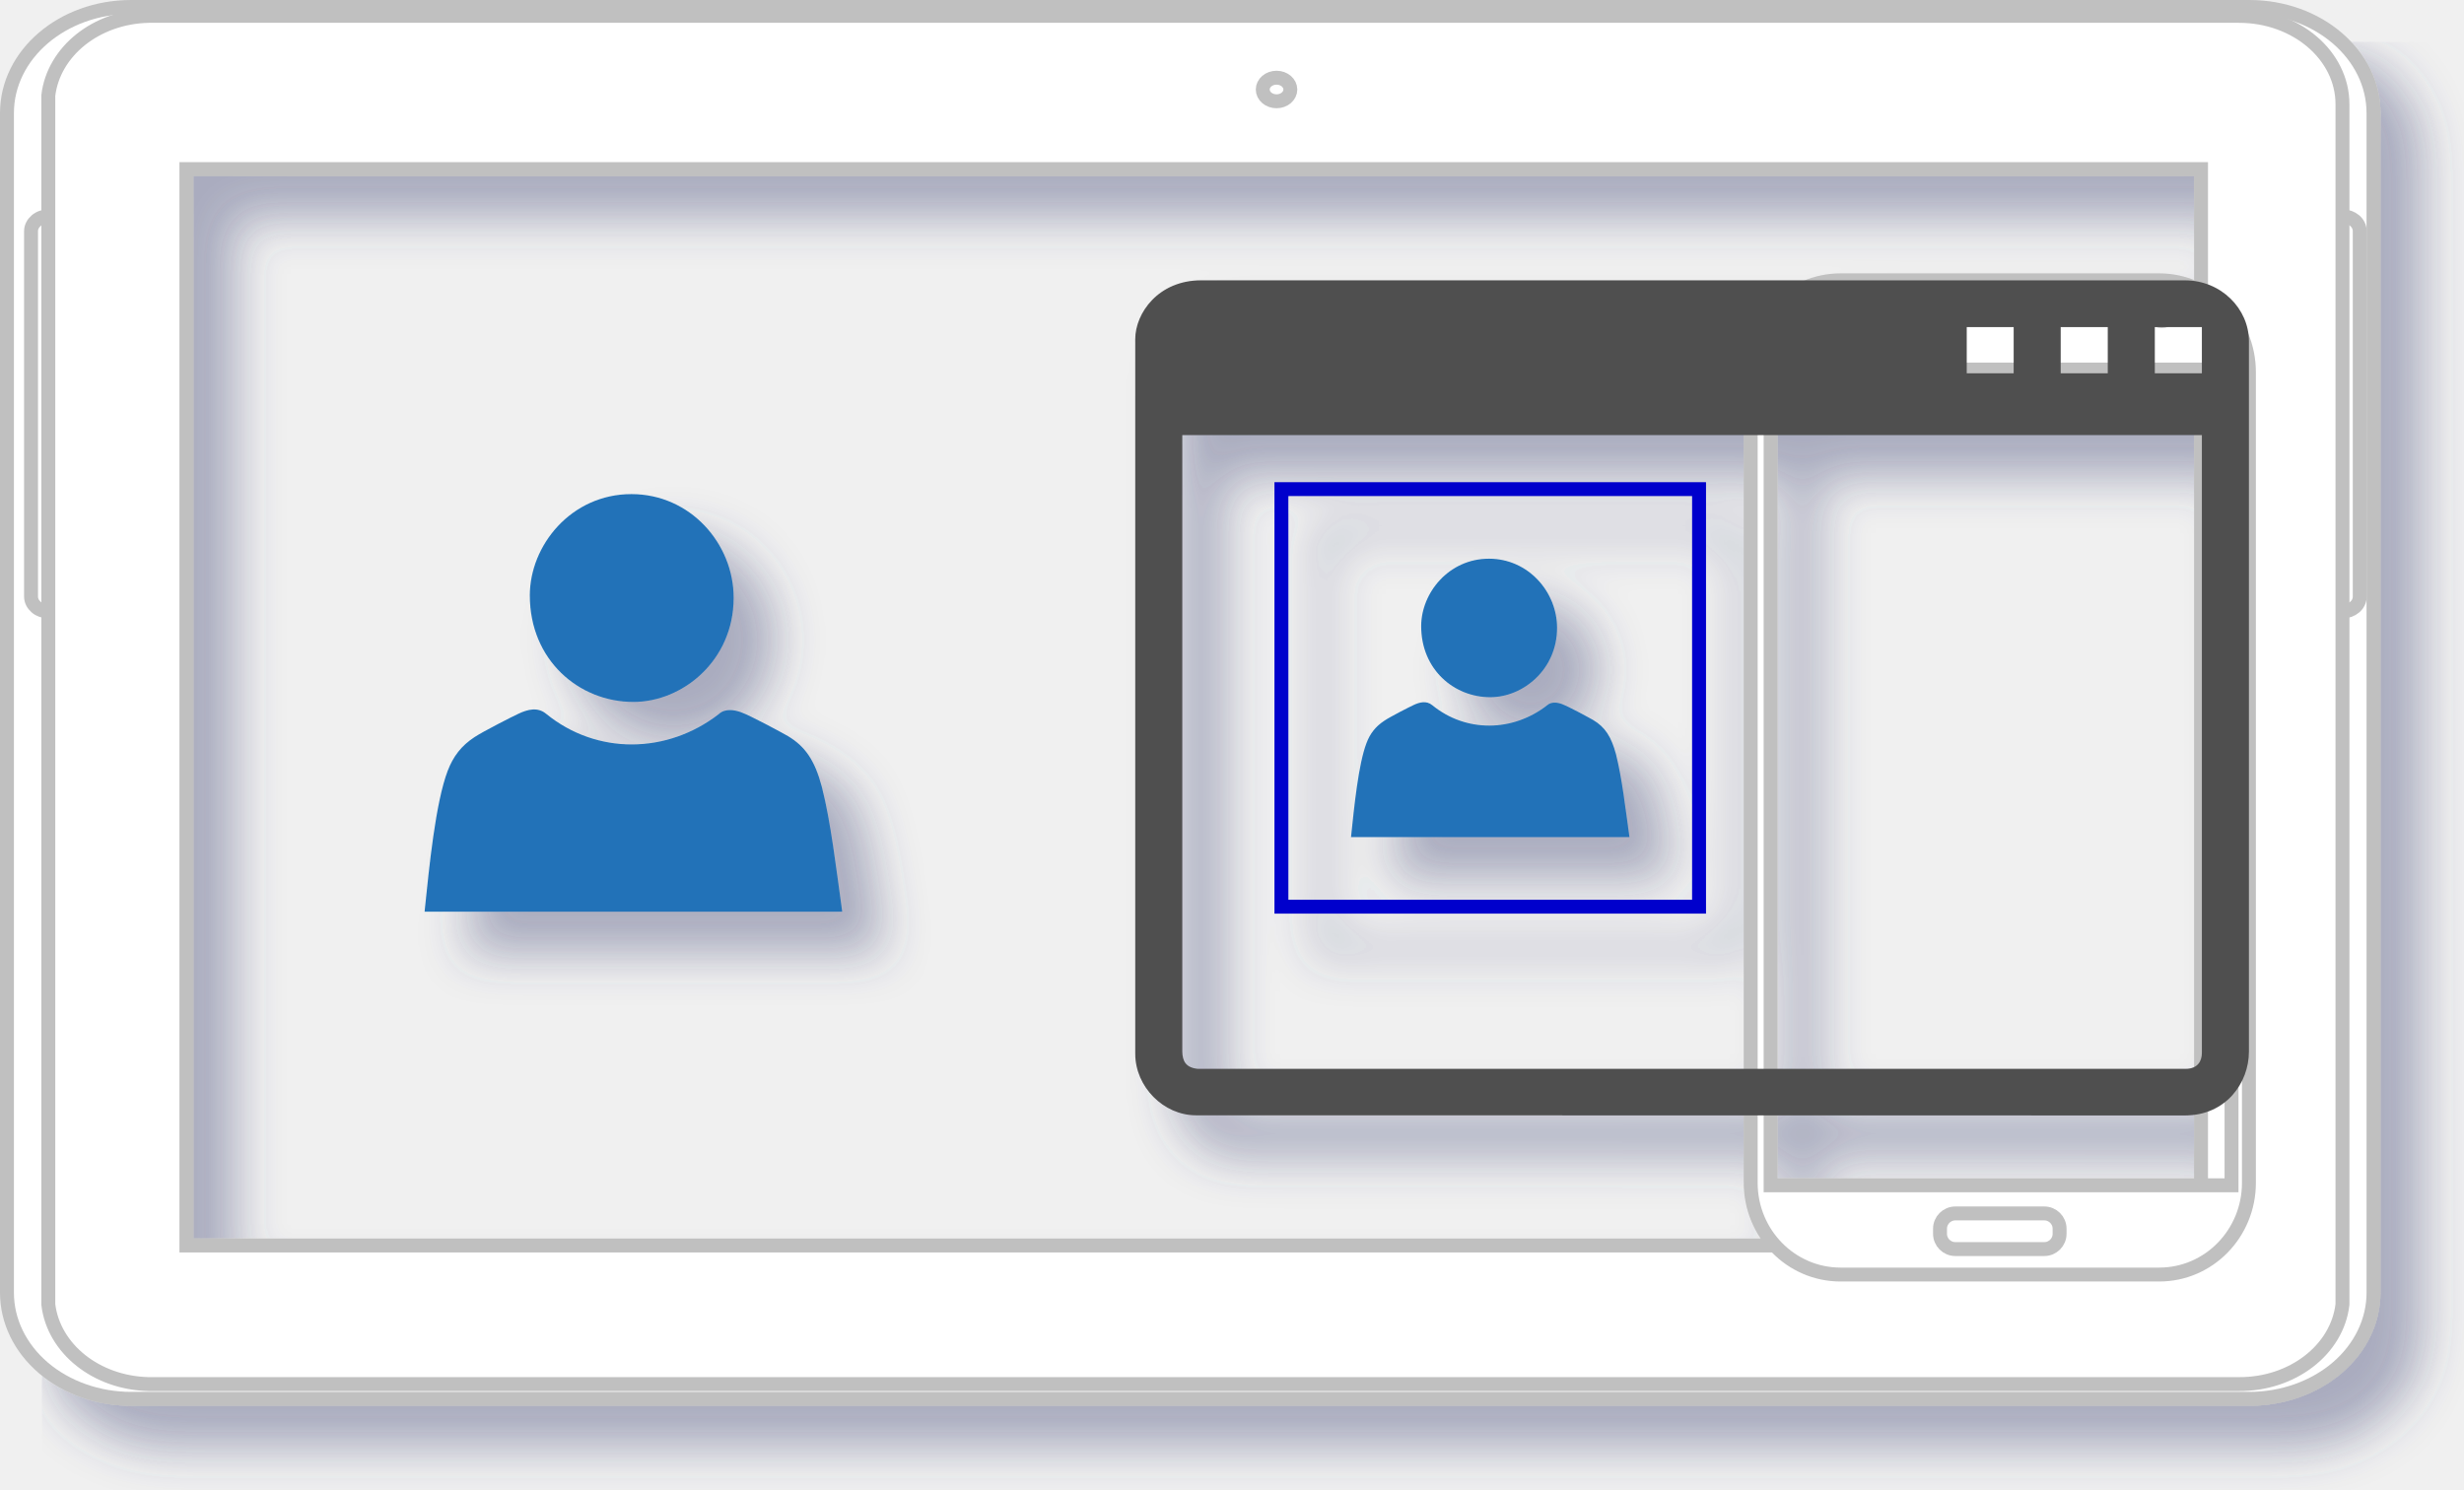
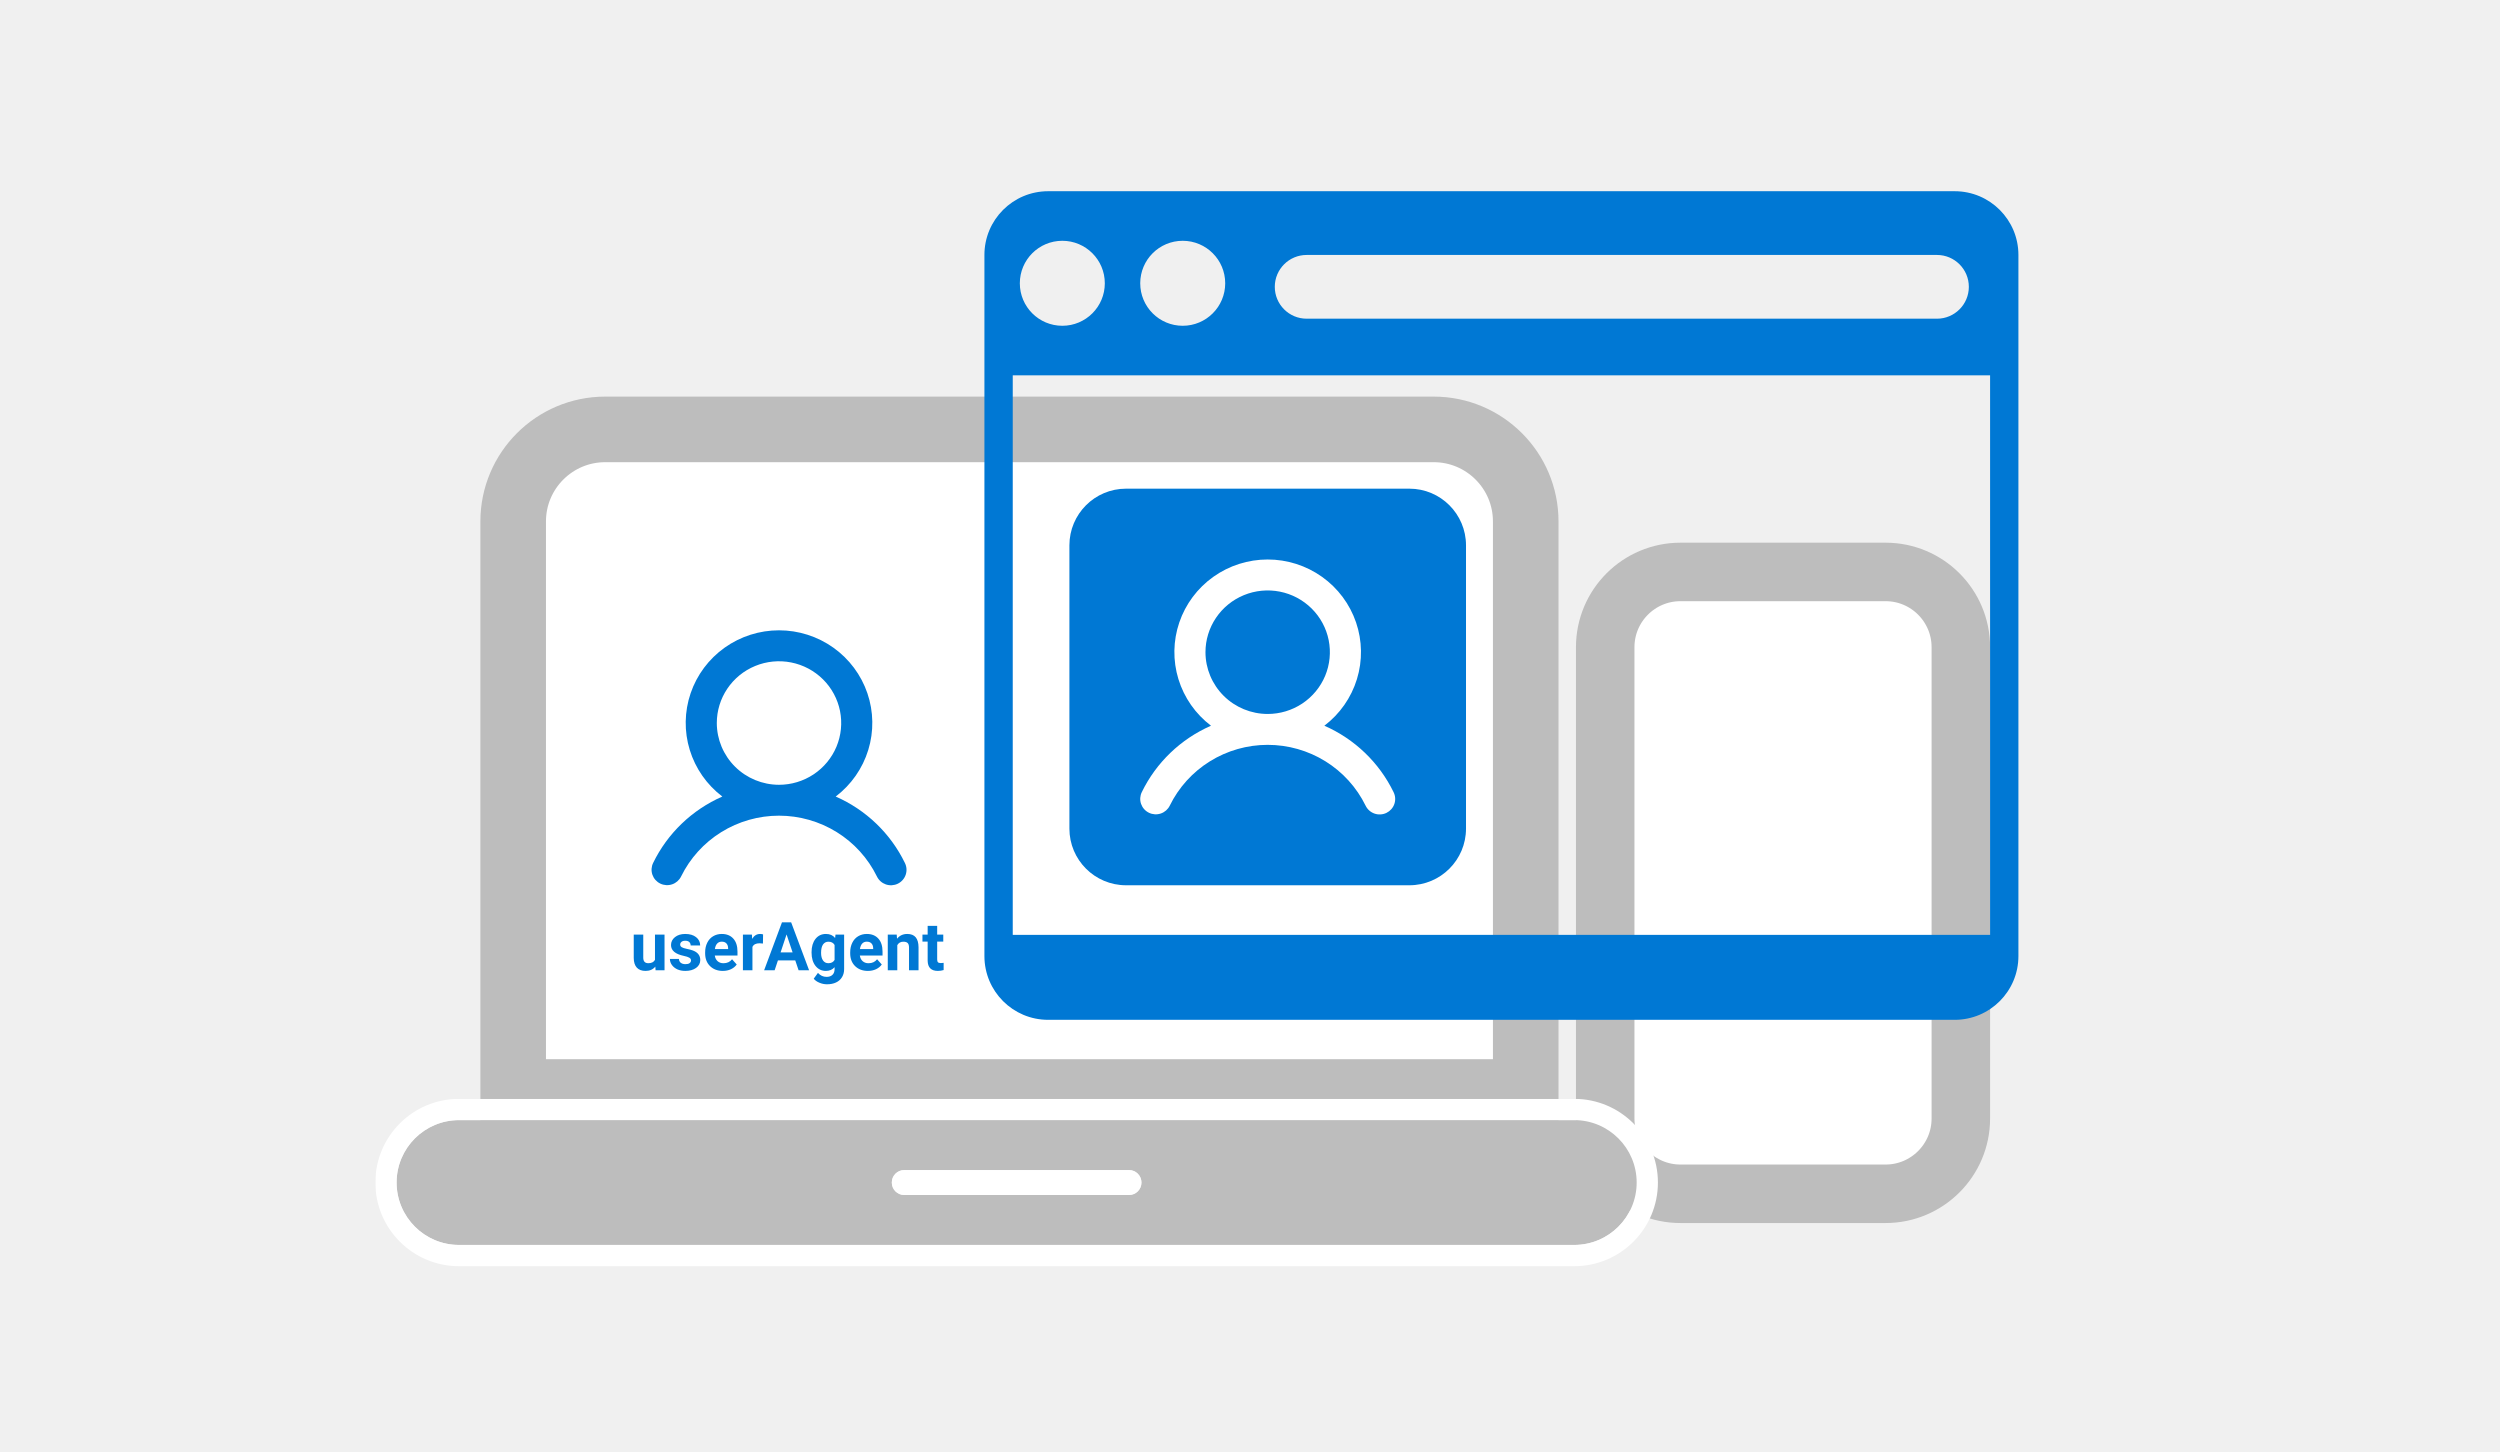
- <svg xmlns="http://www.w3.org/2000/svg" version="1.1" width="177" height="107" viewBox="-0.5 -0.5 177 107" content="&lt;mxfile host=&quot;Electron&quot; modified=&quot;2021-04-12T09:43:10.873Z&quot; agent=&quot;5.0 (X11; Linux x86_64) AppleWebKit/537.36 (KHTML, like Gecko) draw.io/14.5.1 Chrome/89.0.439.82 Electron/12.0.1 Safari/537.36&quot; version=&quot;14.5.1&quot; etag=&quot;qiUBY9fsqTXc7wsvAnqP&quot; type=&quot;device&quot;&gt;&lt;diagram id=&quot;YhxEHxBvL0rX_cCCa2y0&quot;&gt;7Vffb5swEP5r8ooAhx95XNJ2e9ikSXnY4+SAA1aNzzJOk+yvnx1sAoGWVmXVJg0kgs9357vvu7PDAm2q02eJRfkNcsIWoZ+fFuhuEYYBinz9YyTnRpIGcSMoJM2t0lWwpb+IFVq74kBzUvcUFQBTVPSFGXBOMtWTYSnh2FfbA+uvKnBBBoJthtlQ+oPmqrTSwPevE18ILUq7dOoSrrBTtoK6xDkcOyJ0v0AbCaCat+q0IcyA53Bp7B6emW0Dk4Sr1xiEjcETZgebm41LnV2yhYSDsGpEKnIagxjvnLo/DCFoE9MVQaAiSp61inUUO1bPjmQ7PnagTays7KDaKmJLZ9H6vmasX2zS4wCgaQBM1lST/xXvCPsONVUUuJ7agVJQLdDaKXxitDATCoSWlqrSi94F+rVl2deDHNclye2gVhIe2yKyusIsXJ0K0zwe5rkEmnsa4rA12AADeYkOZb65jV8qNRFNaBykcbh+lrYuPeE4PR8C//JfgV+UwMnLBLwHbGcQRl4YoyBK0tUyQXEa9Vtj5cVLvZskgXsOOgVFnrNdaooiNCQuCbyeE/R+GqNpGgVQroi8f9JQ1JPEdNnrAc41DVrIboohI8Z5pxjeWC1wUIxyvYo7MEwQ2Kq0zm+LA/Z7mhHvUBNZX55aZ08Z61RH6CfhOp2nOlB/o0TRkP2RPkUztGn8EcfEy8mngeePdMMAgnQEgngGCJKPLvGbQop8c/9tpa95zYhQtYeFYNq3WfJnQTiRNHOxrnH2aKqD57cZAledDB8u12tbJZ48tf5UJaT/N7tZNrtnGHQGkTdo91X3SuNB74cjjIczML6aZvxYUkW2AmdmfNSA9XnFtWig3tOT4X2iMwZ/Mnx9bTYv9EyXCetkDhL8WxKWkyTMdAbp4fUz6DLX+ZhE978B&lt;/diagram&gt;&lt;/mxfile&gt;">
-   <defs>
-     <filter id="dropShadow">
-       <feGaussianBlur in="SourceAlpha" stdDeviation="1.7" result="blur" />
-       <feOffset in="blur" dx="3" dy="3" result="offsetBlur" />
-       <feFlood flood-color="#3D4574" flood-opacity="0.4" result="offsetColor" />
-       <feComposite in="offsetColor" in2="offsetBlur" operator="in" result="offsetBlur" />
-       <feBlend in="SourceGraphic" in2="offsetBlur" />
-     </filter>
-   </defs>
-   <g filter="url(#dropShadow)">
-     <path d="M 35 -26.08 C 35 -28.44 35.8 -30.71 37.23 -32.39 C 38.66 -34.06 40.6 -35 42.63 -35 L 127.37 -35 C 131.59 -35 135 -31.01 135 -26.08 L 135 126.08 C 135 131.01 131.59 135 127.37 135 L 42.63 135 C 40.6 135 38.66 134.06 37.23 132.39 C 35.8 130.71 35 128.44 35 126.08 Z Z M 46.02 -22.11 L 46.02 122.61 L 123.35 122.61 L 123.35 -22.11 Z" fill="#ffffff" stroke="#c0c0c0" stroke-miterlimit="10" transform="rotate(270,85,50)" pointer-events="all" />
-     <ellipse cx="129.07" cy="56.2" rx="0.847" ry="0.991" fill="#ffffff" stroke="#c0c0c0" transform="rotate(270,85,50)" pointer-events="all" />
-     <path d="M 36.06 -24.84 C 36.15 -28.58 38.6 -31.65 41.78 -32.03 L 128.64 -32.03 C 131.82 -31.65 134.27 -28.58 134.36 -24.84 L 134.36 125.34 C 134.36 129.44 131.52 132.77 128.01 132.77 L 41.78 132.77 C 38.52 132.39 36.04 129.17 36.06 125.34 Z" fill="none" stroke="#c0c0c0" stroke-miterlimit="10" transform="rotate(270,85,50)" pointer-events="all" />
-     <path d="M 91.57 -32.03 C 91.57 -32.35 91.68 -32.67 91.88 -32.9 C 92.08 -33.13 92.35 -33.27 92.63 -33.27 L 118.9 -33.27 C 119.18 -33.27 119.45 -33.13 119.65 -32.9 C 119.85 -32.67 119.96 -32.35 119.96 -32.03" fill="none" stroke="#c0c0c0" stroke-miterlimit="10" transform="rotate(270,85,50)" pointer-events="all" />
-     <path d="M 91.57 132.77 C 91.57 133.1 91.68 133.41 91.88 133.65 C 92.08 133.88 92.35 134.01 92.63 134.01 L 118.9 134.01 C 119.18 134.01 119.45 133.88 119.65 133.65 C 119.85 133.41 119.96 133.1 119.96 132.77" fill="none" stroke="#c0c0c0" stroke-miterlimit="10" transform="rotate(270,85,50)" pointer-events="all" />
-     <path d="M 125.26 26.24 C 125.26 22.59 128.15 19.64 131.71 19.64 L 154.61 19.64 C 158.17 19.64 161.05 22.59 161.05 26.24 L 161.05 84.48 C 161.05 88.12 158.17 91.07 154.61 91.07 L 131.71 91.07 C 128.15 91.07 125.26 88.12 125.26 84.48 Z Z M 126.69 26.05 L 126.69 84.66 L 159.8 84.66 L 159.8 26.05 Z" fill="#ffffff" stroke="#c0c0c0" stroke-miterlimit="10" pointer-events="all" />
-     <ellipse cx="137.25" cy="21.11" rx="0.537" ry="0.549" fill="#ffffff" stroke="#c0c0c0" pointer-events="all" />
-     <rect x="138.86" y="86.68" width="8.59" height="2.56" rx="1.1" ry="1.1" fill="#ffffff" stroke="#c0c0c0" pointer-events="all" />
-     <rect x="139.04" y="20.92" width="8.05" height="0.92" rx="0.37" ry="0.37" fill="#ffffff" stroke="#c0c0c0" pointer-events="all" />
-     <ellipse cx="148.53" cy="21.11" rx="0.537" ry="0.549" fill="#ffffff" stroke="#c0c0c0" pointer-events="all" />
-     <ellipse cx="150.32" cy="21.11" rx="0.537" ry="0.549" fill="#ffffff" stroke="#c0c0c0" pointer-events="all" />
-     <ellipse cx="154.79" cy="21.84" rx="0.716" ry="0.733" fill="#ffffff" stroke="#c0c0c0" pointer-events="all" />
-     <rect x="30" y="35" width="30" height="30" fill="none" stroke="none" pointer-events="all" />
-     <path d="M 45 49.93 C 41.07 49.93 37.56 46.91 37.56 42.28 C 37.56 38.68 40.53 35 44.86 35 C 49.09 35 52.2 38.56 52.2 42.45 C 52.2 46.95 48.54 49.93 45 49.93 Z M 30 65 C 30.34 61.69 30.79 57.17 31.66 54.88 C 32.06 53.84 32.63 53.09 33.57 52.47 C 34.18 52.06 36.33 50.97 36.72 50.79 C 37.41 50.46 38.13 50.28 38.74 50.79 C 42.39 53.76 47.44 53.67 51.14 50.8 C 51.57 50.39 52.25 50.5 52.7 50.66 C 53.41 50.91 55.68 52.14 56.11 52.39 C 57.37 53.15 58.04 54.16 58.54 56.05 C 59.19 58.61 59.56 61.87 60 65 Z" fill="#2072b8" stroke="none" pointer-events="all" />
-     <rect x="81.05" y="19.64" width="80" height="60" fill="none" stroke="none" pointer-events="all" />
-     <path d="M 140.78 26.32 L 144.15 26.32 L 144.15 23 L 140.78 23 Z M 147.53 26.32 L 150.91 26.32 L 150.91 23 L 147.53 23 Z M 154.29 26.32 L 157.67 26.32 L 157.67 23 L 154.29 23 Z M 156.51 76.29 C 157.37 76.29 157.67 75.73 157.67 75.15 L 157.67 30.76 L 84.43 30.76 L 84.43 75.08 C 84.45 75.72 84.67 76.2 85.53 76.29 Z M 81.05 75.21 L 81.05 23.86 C 81.05 22.01 82.7 19.64 85.78 19.64 L 156.45 19.64 C 159.07 19.64 161.05 21.7 161.05 24.01 L 161.05 75.06 C 161.05 77.29 159.41 79.64 156.45 79.64 L 85.42 79.63 C 83.08 79.63 81.05 77.58 81.05 75.21 Z" fill="#505050" stroke="none" pointer-events="all" />
-     <rect x="96.55" y="39.64" width="20" height="20" fill="none" stroke="none" pointer-events="all" />
-     <path d="M 106.55 49.59 C 103.93 49.59 101.59 47.58 101.59 44.49 C 101.59 42.1 103.57 39.64 106.46 39.64 C 109.28 39.64 111.35 42.02 111.35 44.61 C 111.35 47.6 108.91 49.59 106.55 49.59 Z M 96.55 59.64 C 96.78 57.43 97.08 54.42 97.66 52.89 C 97.92 52.2 98.31 51.7 98.93 51.29 C 99.33 51.01 100.77 50.28 101.03 50.16 C 101.49 49.94 101.97 49.83 102.38 50.16 C 104.81 52.15 108.18 52.09 110.64 50.17 C 110.93 49.9 111.39 49.97 111.69 50.08 C 112.16 50.25 113.67 51.07 113.96 51.24 C 114.79 51.74 115.24 52.41 115.58 53.68 C 116.01 55.38 116.26 57.56 116.55 59.64 Z" fill="#2072b8" stroke="none" pointer-events="all" />
-     <rect x="91.55" y="34.64" width="30" height="30" fill="none" stroke="#0000cc" pointer-events="all" />
-   </g>
+ <svg xmlns="http://www.w3.org/2000/svg" width="353" height="205" viewBox="0 0 353 205" fill="none">
+   <rect x="226.655" y="80.757" width="50.215" height="87.806" rx="10.63" fill="white" stroke="#BDBDBD" stroke-width="8.26" />
+   <path d="M85.464 60.63H202.429C209.613 60.63 215.432 66.45 215.432 73.626V154.186H72.461V73.626C72.461 66.45 78.281 60.63 85.464 60.63Z" fill="white" stroke="#BDBDBD" stroke-width="9.26" />
+   <path d="M127.77 121.848C127.899 122.106 127.976 122.386 127.995 122.674C128.014 122.961 127.976 123.249 127.883 123.521C127.79 123.794 127.643 124.045 127.451 124.261C127.26 124.477 127.027 124.653 126.766 124.78C126.506 124.906 126.223 124.979 125.933 124.996C125.644 125.013 125.354 124.973 125.08 124.878C124.806 124.783 124.554 124.635 124.339 124.443C124.123 124.251 123.947 124.018 123.822 123.759C122.56 121.184 120.595 119.014 118.15 117.496C115.705 115.978 112.88 115.173 109.996 115.173C107.112 115.173 104.287 115.978 101.842 117.496C99.397 119.014 97.432 121.184 96.17 123.759C95.915 124.278 95.462 124.676 94.911 124.865C94.361 125.053 93.757 125.017 93.234 124.763C92.71 124.51 92.31 124.06 92.12 123.514C91.93 122.967 91.967 122.368 92.222 121.848C94.254 117.67 97.717 114.346 101.992 112.472C99.804 110.81 98.196 108.51 97.393 105.893C96.59 103.277 96.634 100.477 97.517 97.886C98.401 95.296 100.08 93.045 102.318 91.451C104.556 89.857 107.242 89 109.996 89C112.751 89 115.436 89.857 117.674 91.451C119.913 93.045 121.591 95.296 122.475 97.886C123.358 100.477 123.402 103.277 122.599 105.893C121.796 108.51 120.188 110.81 118 112.472C122.275 114.346 125.738 117.67 127.77 121.848ZM109.996 110.812C111.733 110.812 113.431 110.301 114.876 109.342C116.32 108.384 117.446 107.022 118.111 105.429C118.775 103.835 118.949 102.082 118.61 100.39C118.272 98.698 117.435 97.144 116.207 95.925C114.978 94.705 113.413 93.874 111.71 93.538C110.006 93.201 108.24 93.374 106.635 94.034C105.03 94.694 103.658 95.812 102.693 97.246C101.728 98.68 101.213 100.366 101.213 102.091C101.216 104.403 102.142 106.62 103.788 108.255C105.435 109.89 107.667 110.81 109.996 110.812Z" fill="#0078D4" />
+   <mask id="path-4-outside-1_851_9247" maskUnits="userSpaceOnUse" x="53" y="155.16" width="182" height="24" fill="black">
+     <rect fill="white" x="53" y="155.16" width="182" height="24" />
+     <path fill-rule="evenodd" clip-rule="evenodd" d="M64.814 158.16C59.946 158.16 56 162.106 56 166.974C56 171.841 59.946 175.787 64.814 175.787H222.283C227.151 175.787 231.097 171.841 231.097 166.974C231.097 162.106 227.151 158.16 222.283 158.16H64.814ZM127.684 168.736C126.71 168.736 125.921 167.947 125.921 166.974C125.921 166 126.71 165.211 127.684 165.211H159.413C160.386 165.211 161.175 166 161.175 166.974C161.175 167.947 160.386 168.736 159.413 168.736H127.684Z" />
+   </mask>
+   <path fill-rule="evenodd" clip-rule="evenodd" d="M64.814 158.16C59.946 158.16 56 162.106 56 166.974C56 171.841 59.946 175.787 64.814 175.787H222.283C227.151 175.787 231.097 171.841 231.097 166.974C231.097 162.106 227.151 158.16 222.283 158.16H64.814ZM127.684 168.736C126.71 168.736 125.921 167.947 125.921 166.974C125.921 166 126.71 165.211 127.684 165.211H159.413C160.386 165.211 161.175 166 161.175 166.974C161.175 167.947 160.386 168.736 159.413 168.736H127.684Z" fill="#BDBDBD" />
+   <path d="M59 166.974C59 163.763 61.603 161.16 64.814 161.16V155.16C58.289 155.16 53 160.449 53 166.974H59ZM64.814 172.787C61.603 172.787 59 170.185 59 166.974H53C53 173.498 58.289 178.787 64.814 178.787V172.787ZM222.283 172.787H64.814V178.787H222.283V172.787ZM228.097 166.974C228.097 170.184 225.494 172.787 222.283 172.787V178.787C228.807 178.787 234.097 173.498 234.097 166.974H228.097ZM222.283 161.16C225.494 161.16 228.097 163.763 228.097 166.974H234.097C234.097 160.449 228.808 155.16 222.283 155.16V161.16ZM64.814 161.16H222.283V155.16H64.814V161.16ZM122.921 166.974C122.921 169.604 125.053 171.736 127.684 171.736V165.736C128.367 165.736 128.921 166.29 128.921 166.974H122.921ZM127.684 162.211C125.053 162.211 122.921 164.343 122.921 166.974H128.921C128.921 167.657 128.367 168.211 127.684 168.211V162.211ZM159.413 162.211H127.684V168.211H159.413V162.211ZM164.175 166.974C164.175 164.343 162.043 162.211 159.413 162.211V168.211C158.729 168.211 158.175 167.657 158.175 166.974H164.175ZM159.413 171.736C162.043 171.736 164.175 169.604 164.175 166.974H158.175C158.175 166.29 158.729 165.736 159.413 165.736V171.736ZM127.684 171.736H159.413V165.736H127.684V171.736Z" fill="white" mask="url(#path-4-outside-1_851_9247)" />
+   <path d="M92.53 136.488C92.198 136.891 91.739 137.093 91.153 137.093C90.614 137.093 90.201 136.938 89.916 136.628C89.634 136.318 89.49 135.864 89.484 135.265V131.968H90.828V135.219C90.828 135.743 91.066 136.005 91.544 136.005C92 136.005 92.313 135.847 92.483 135.53V131.968H93.832V137H92.567L92.53 136.488ZM97.571 135.609C97.571 135.445 97.489 135.316 97.325 135.223C97.163 135.127 96.903 135.042 96.543 134.968C95.347 134.717 94.748 134.208 94.748 133.442C94.748 132.996 94.933 132.624 95.302 132.326C95.674 132.025 96.159 131.875 96.757 131.875C97.396 131.875 97.906 132.025 98.287 132.326C98.672 132.627 98.864 133.018 98.864 133.498H97.52C97.52 133.306 97.458 133.148 97.334 133.024C97.21 132.897 97.016 132.833 96.752 132.833C96.526 132.833 96.351 132.884 96.227 132.987C96.103 133.089 96.041 133.219 96.041 133.377C96.041 133.526 96.111 133.647 96.25 133.74C96.393 133.83 96.632 133.909 96.966 133.977C97.301 134.042 97.583 134.117 97.813 134.2C98.523 134.461 98.878 134.912 98.878 135.554C98.878 136.013 98.681 136.385 98.287 136.67C97.893 136.952 97.385 137.093 96.762 137.093C96.34 137.093 95.965 137.019 95.636 136.87C95.311 136.718 95.055 136.512 94.869 136.251C94.683 135.988 94.59 135.704 94.59 135.4H95.864C95.877 135.639 95.965 135.822 96.129 135.949C96.294 136.076 96.514 136.14 96.79 136.14C97.047 136.14 97.241 136.092 97.371 135.995C97.504 135.896 97.571 135.768 97.571 135.609ZM102.063 137.093C101.326 137.093 100.724 136.867 100.259 136.414C99.797 135.961 99.566 135.358 99.566 134.605V134.475C99.566 133.969 99.664 133.518 99.859 133.121C100.054 132.721 100.33 132.415 100.687 132.201C101.046 131.984 101.456 131.875 101.915 131.875C102.603 131.875 103.144 132.092 103.538 132.526C103.934 132.96 104.133 133.576 104.133 134.372V134.921H100.929C100.972 135.25 101.102 135.513 101.319 135.712C101.539 135.91 101.817 136.009 102.152 136.009C102.67 136.009 103.074 135.822 103.366 135.447L104.026 136.186C103.824 136.471 103.552 136.695 103.207 136.856C102.863 137.014 102.482 137.093 102.063 137.093ZM101.91 132.963C101.643 132.963 101.426 133.053 101.259 133.233C101.095 133.413 100.989 133.67 100.943 134.005H102.812V133.898C102.806 133.6 102.725 133.371 102.57 133.21C102.415 133.045 102.195 132.963 101.91 132.963ZM107.728 133.228C107.545 133.204 107.384 133.191 107.244 133.191C106.736 133.191 106.402 133.363 106.244 133.707V137H104.9V131.968H106.17L106.207 132.568C106.477 132.106 106.85 131.875 107.328 131.875C107.477 131.875 107.616 131.895 107.746 131.936L107.728 133.228ZM112.29 135.605H109.844L109.379 137H107.895L110.416 130.229H111.709L114.243 137H112.76L112.29 135.605ZM110.22 134.475H111.913L111.062 131.94L110.22 134.475ZM114.592 134.447C114.592 133.675 114.775 133.053 115.141 132.582C115.51 132.111 116.006 131.875 116.629 131.875C117.181 131.875 117.61 132.064 117.917 132.442L117.973 131.968H119.191V136.833C119.191 137.273 119.091 137.656 118.889 137.981C118.691 138.307 118.41 138.555 118.047 138.725C117.685 138.896 117.26 138.981 116.773 138.981C116.404 138.981 116.045 138.907 115.694 138.758C115.344 138.612 115.079 138.423 114.899 138.191L115.494 137.372C115.829 137.747 116.235 137.935 116.713 137.935C117.069 137.935 117.347 137.839 117.545 137.646C117.744 137.457 117.843 137.188 117.843 136.837V136.567C117.533 136.918 117.125 137.093 116.62 137.093C116.015 137.093 115.525 136.857 115.15 136.386C114.778 135.912 114.592 135.284 114.592 134.503V134.447ZM115.936 134.545C115.936 135 116.027 135.358 116.21 135.619C116.393 135.876 116.644 136.005 116.964 136.005C117.373 136.005 117.666 135.851 117.843 135.544V133.428C117.663 133.121 117.373 132.968 116.973 132.968C116.651 132.968 116.396 133.1 116.21 133.363C116.027 133.627 115.936 134.021 115.936 134.545ZM122.544 137.093C121.807 137.093 121.205 136.867 120.74 136.414C120.278 135.961 120.047 135.358 120.047 134.605V134.475C120.047 133.969 120.145 133.518 120.34 133.121C120.535 132.721 120.811 132.415 121.168 132.201C121.528 131.984 121.937 131.875 122.396 131.875C123.084 131.875 123.625 132.092 124.019 132.526C124.416 132.96 124.614 133.576 124.614 134.372V134.921H121.41C121.453 135.25 121.583 135.513 121.8 135.712C122.021 135.91 122.298 136.009 122.633 136.009C123.151 136.009 123.555 135.822 123.847 135.447L124.507 136.186C124.305 136.471 124.033 136.695 123.689 136.856C123.344 137.014 122.963 137.093 122.544 137.093ZM122.391 132.963C122.124 132.963 121.907 133.053 121.74 133.233C121.576 133.413 121.47 133.67 121.424 134.005H123.293V133.898C123.287 133.6 123.206 133.371 123.051 133.21C122.896 133.045 122.676 132.963 122.391 132.963ZM126.618 131.968L126.66 132.549C127.02 132.1 127.502 131.875 128.107 131.875C128.64 131.875 129.037 132.032 129.297 132.345C129.558 132.658 129.691 133.126 129.697 133.749V137H128.353V133.782C128.353 133.497 128.291 133.29 128.167 133.163C128.043 133.033 127.837 132.968 127.548 132.968C127.17 132.968 126.887 133.129 126.697 133.452V137H125.353V131.968H126.618ZM132.329 130.731V131.968H133.19V132.954H132.329V135.465C132.329 135.651 132.365 135.785 132.436 135.865C132.508 135.946 132.644 135.986 132.845 135.986C132.994 135.986 133.126 135.975 133.241 135.954V136.972C132.977 137.053 132.706 137.093 132.427 137.093C131.484 137.093 131.004 136.617 130.985 135.665V132.954H130.25V131.968H130.985V130.731H132.329Z" fill="#0078D4" />
+   <rect x="151" y="69" width="56" height="56" rx="8" fill="#0078D4" />
+   <path d="M196.77 111.848C196.899 112.106 196.976 112.386 196.995 112.674C197.014 112.961 196.976 113.249 196.883 113.521C196.79 113.794 196.643 114.045 196.451 114.261C196.26 114.477 196.027 114.653 195.766 114.78C195.506 114.906 195.223 114.979 194.933 114.996C194.644 115.013 194.354 114.973 194.08 114.878C193.806 114.783 193.554 114.635 193.339 114.443C193.123 114.251 192.947 114.018 192.822 113.759C191.56 111.184 189.595 109.014 187.15 107.496C184.705 105.978 181.88 105.173 178.996 105.173C176.112 105.173 173.287 105.978 170.842 107.496C168.397 109.014 166.432 111.184 165.17 113.759C164.915 114.278 164.462 114.676 163.911 114.865C163.361 115.053 162.757 115.017 162.234 114.763C161.71 114.51 161.31 114.06 161.12 113.514C160.93 112.967 160.967 112.368 161.222 111.848C163.254 107.67 166.717 104.346 170.992 102.472C168.804 100.81 167.196 98.51 166.393 95.893C165.59 93.277 165.634 90.477 166.517 87.886C167.401 85.296 169.08 83.045 171.318 81.451C173.556 79.857 176.242 79 178.996 79C181.751 79 184.436 79.857 186.674 81.451C188.913 83.045 190.591 85.296 191.475 87.886C192.358 90.477 192.402 93.277 191.599 95.893C190.796 98.51 189.188 100.81 187 102.472C191.275 104.346 194.738 107.67 196.77 111.848ZM178.996 100.812C180.733 100.812 182.431 100.301 183.876 99.343C185.32 98.384 186.446 97.022 187.111 95.429C187.775 93.835 187.949 92.082 187.61 90.39C187.272 88.698 186.435 87.144 185.207 85.925C183.978 84.705 182.413 83.874 180.71 83.538C179.006 83.201 177.24 83.374 175.635 84.034C174.03 84.694 172.658 85.812 171.693 87.246C170.728 88.68 170.213 90.366 170.213 92.091C170.216 94.403 171.142 96.62 172.788 98.255C174.435 99.89 176.667 100.81 178.996 100.812Z" fill="white" />
+   <path fill-rule="evenodd" clip-rule="evenodd" d="M139 36C139 31.029 143.029 27 148 27H276C280.971 27 285 31.029 285 36V135C285 139.971 280.971 144 276 144H148C143.029 144 139 139.971 139 135V36ZM180 40.5C180 38.015 182.015 36 184.5 36H273.5C275.985 36 278 38.015 278 40.5C278 42.985 275.985 45 273.5 45H184.5C182.015 45 180 42.985 180 40.5ZM167 46C170.314 46 173 43.314 173 40C173 36.686 170.314 34 167 34C163.686 34 161 36.686 161 40C161 43.314 163.686 46 167 46ZM156 40C156 43.314 153.314 46 150 46C146.686 46 144 43.314 144 40C144 36.686 146.686 34 150 34C153.314 34 156 36.686 156 40ZM281 53H143V132H281V53Z" fill="#0078D4" />
</svg>
